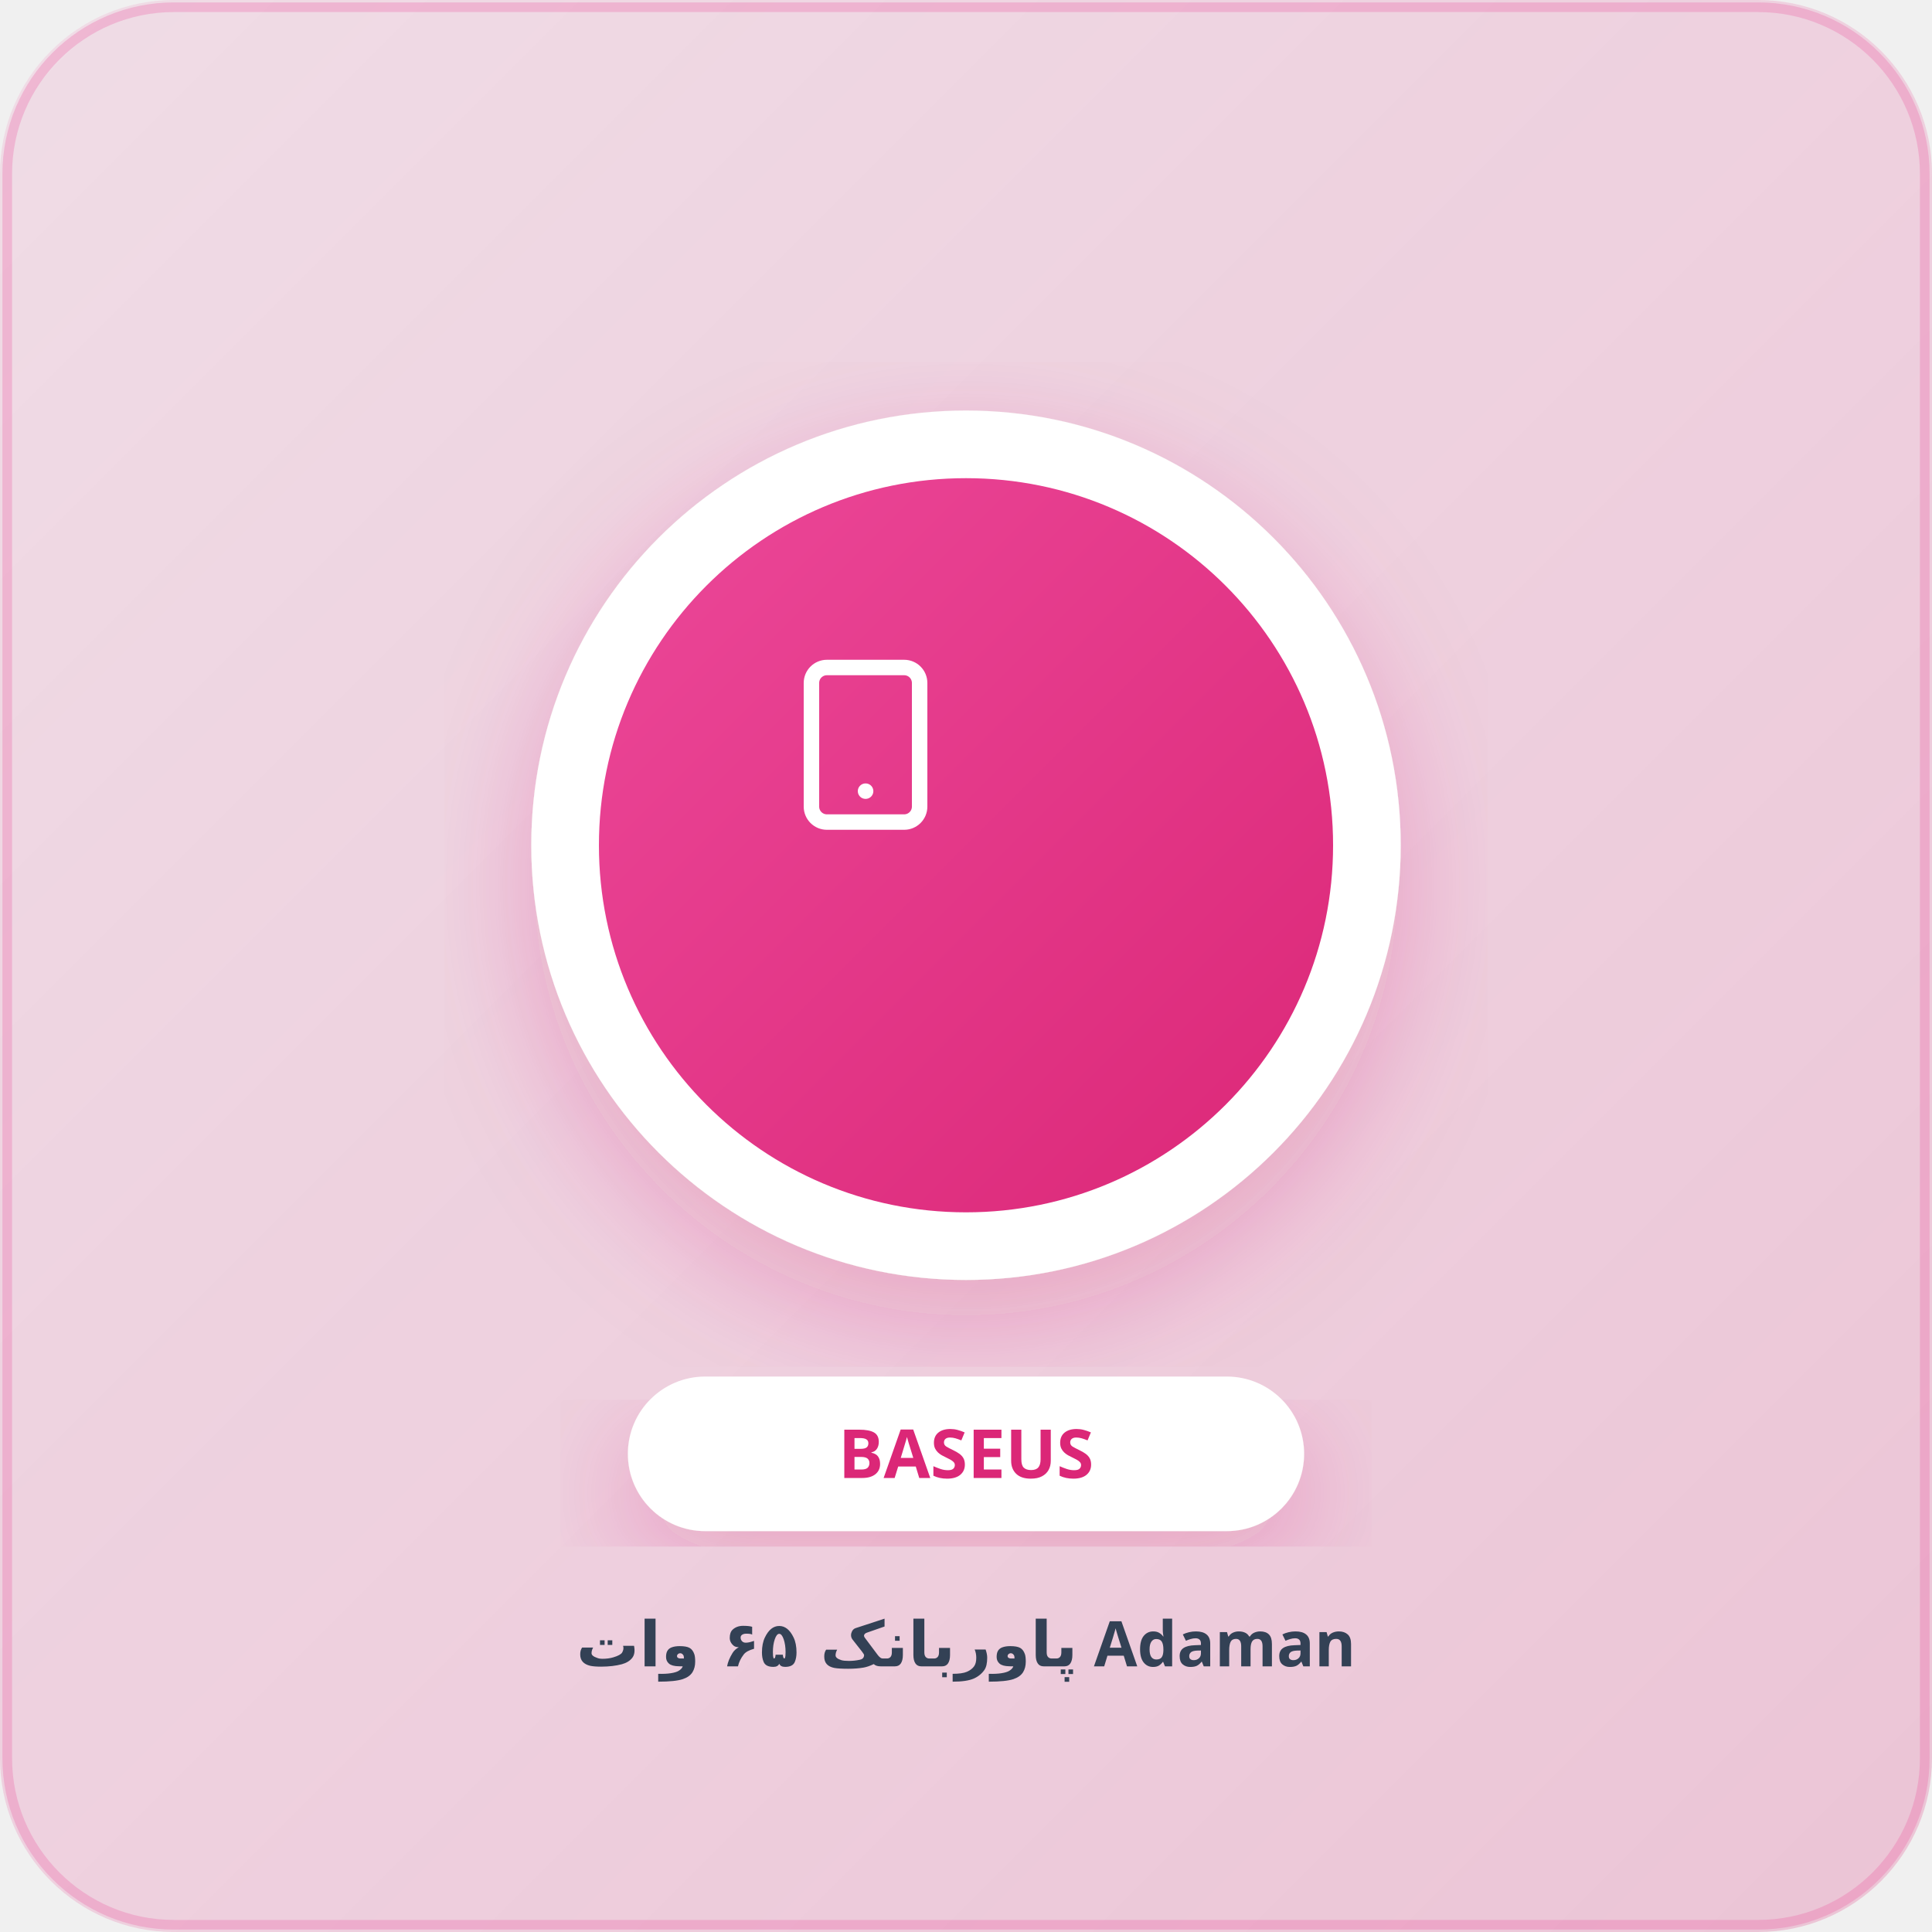
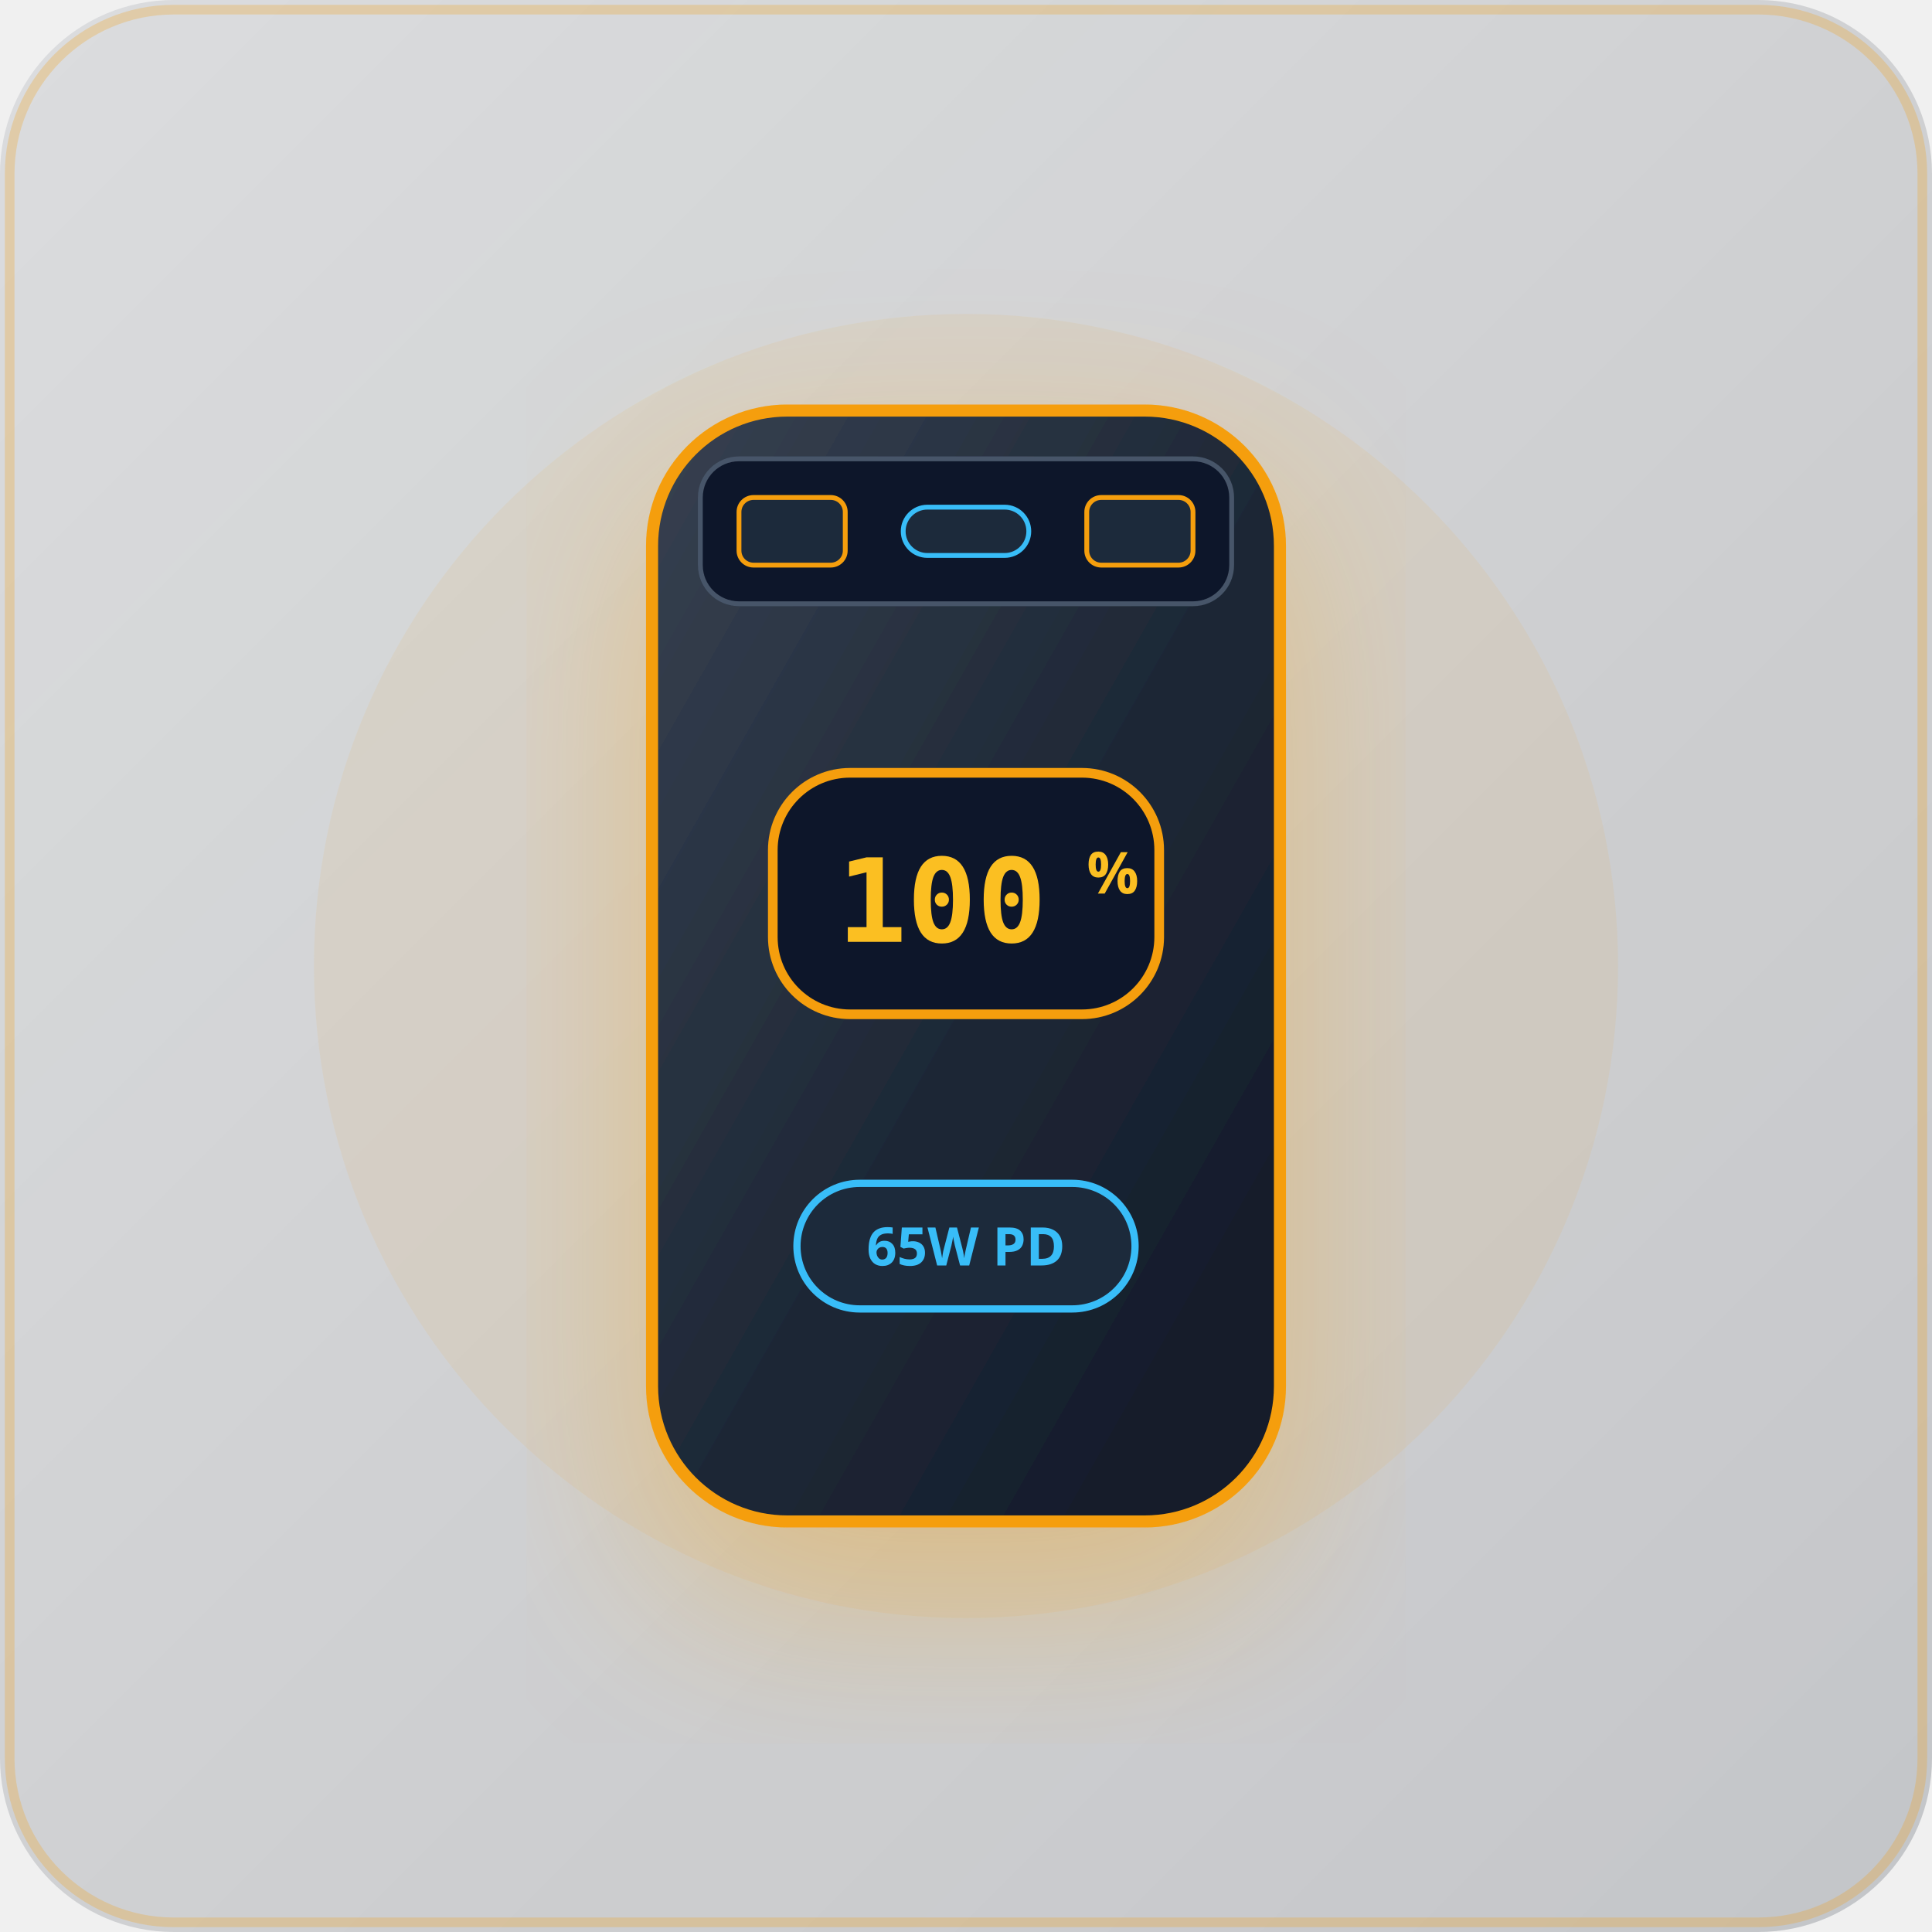
<svg xmlns="http://www.w3.org/2000/svg" viewBox="0 0 400 400" width="100%" height="100%">
  <defs>
-     <linearGradient id="grad_pb-7" x1="0%" y1="0%" x2="100%" y2="100%">
-       <stop offset="0%" stop-color="#ec4899" stop-opacity="0.12" />
-       <stop offset="100%" stop-color="#db2777" stop-opacity="0.22" />
+     <linearGradient id="bg_pb7" x1="0%" y1="0%" x2="100%" y2="100%">
+       <stop offset="0%" stop-color="#1f2937" stop-opacity="0.1" />
+       <stop offset="100%" stop-color="#111827" stop-opacity="0.2" />
    </linearGradient>
-     <linearGradient id="icon_grad_pb-7" x1="0%" y1="0%" x2="100%" y2="100%">
-       <stop offset="0%" stop-color="#ec4899" />
-       <stop offset="100%" stop-color="#db2777" />
+     <linearGradient id="pb_metal" x1="0%" y1="0%" x2="100%" y2="100%">
+       <stop offset="0%" stop-color="#374151" />
+       <stop offset="50%" stop-color="#1f2937" />
+       <stop offset="100%" stop-color="#111827" />
    </linearGradient>
-     <filter id="shadow_pb-7" x="-10%" y="-10%" width="120%" height="120%">
-       <feDropShadow dx="0" dy="8" stdDeviation="12" flood-color="#db2777" flood-opacity="0.25" />
+     <filter id="shadow_pb7" x="-20%" y="-20%" width="140%" height="140%">
+       <feDropShadow dx="0" dy="16" stdDeviation="20" flood-color="#f59e0b" flood-opacity="0.3" />
    </filter>
  </defs>
-   <rect width="400" height="400" rx="36" fill="url(#grad_pb-7)" />
-   <rect x="1.5" y="1.5" width="397" height="397" rx="34.5" fill="none" stroke="#ec4899" stroke-opacity="0.25" stroke-width="2" />
-   <circle cx="200" cy="175" r="90" fill="white" filter="url(#shadow_pb-7)" />
-   <circle cx="200" cy="175" r="76" fill="url(#icon_grad_pb-7)" />
-   <g transform="translate(160, 135) scale(1.6)" fill="none" stroke="white" stroke-width="2" stroke-linecap="round" stroke-linejoin="round">
-     <rect x="5" y="2" width="14" height="20" rx="2" ry="2" />
-     <line x1="12" y1="18" x2="12.01" y2="18" />
+   <rect width="400" height="400" rx="36" fill="url(#bg_pb7)" />
+   <rect x="2" y="2" width="396" height="396" rx="34" fill="none" stroke="#f59e0b" stroke-opacity="0.25" stroke-width="2" />
+   <circle cx="200" cy="200" r="135" fill="#f59e0b" opacity="0.08" />
+   <g filter="url(#shadow_pb7)">
+     <rect x="135" y="85" width="130" height="230" rx="28" fill="url(#pb_metal)" stroke="#f59e0b" stroke-width="2.5" />
+     <rect x="145" y="95" width="110" height="30" rx="8" fill="#0f172a" stroke="#475569" stroke-width="1" />
+     <rect x="153" y="103" width="22" height="14" rx="3" fill="#1e293b" stroke="#f59e0b" stroke-width="1" />
+     <rect x="187" y="105" width="26" height="10" rx="5" fill="#1e293b" stroke="#38bdf8" stroke-width="1" />
+     <rect x="225" y="103" width="22" height="14" rx="3" fill="#1e293b" stroke="#f59e0b" stroke-width="1" />
+     <rect x="160" y="160" width="80" height="50" rx="16" fill="#0f172a" stroke="#f59e0b" stroke-width="2" />
+     <text x="195" y="195" font-family="monospace" font-size="24" font-weight="900" fill="#fbbf24" text-anchor="middle">100</text>
+     <text x="225" y="185" font-family="sans-serif" font-size="12" font-weight="bold" fill="#fbbf24">%</text>
+     <rect x="165" y="245" width="70" height="26" rx="13" fill="#1e293b" stroke="#38bdf8" stroke-width="1.5" />
+     <text x="200" y="262" font-family="sans-serif" font-size="11" font-weight="900" fill="#38bdf8" text-anchor="middle">65W PD</text>
  </g>
-   <rect x="130" y="285" width="140" height="32" rx="16" fill="white" filter="url(#shadow_pb-7)" />
-   <text x="200" y="306" font-family="sans-serif" font-size="14" font-weight="900" fill="#db2777" text-anchor="middle">BASEUS</text>
-   <text x="200" y="345" font-family="sans-serif" font-size="13" font-weight="bold" fill="#334155" text-anchor="middle">پاوربانک ۶۵ وات Adaman</text>
</svg>
